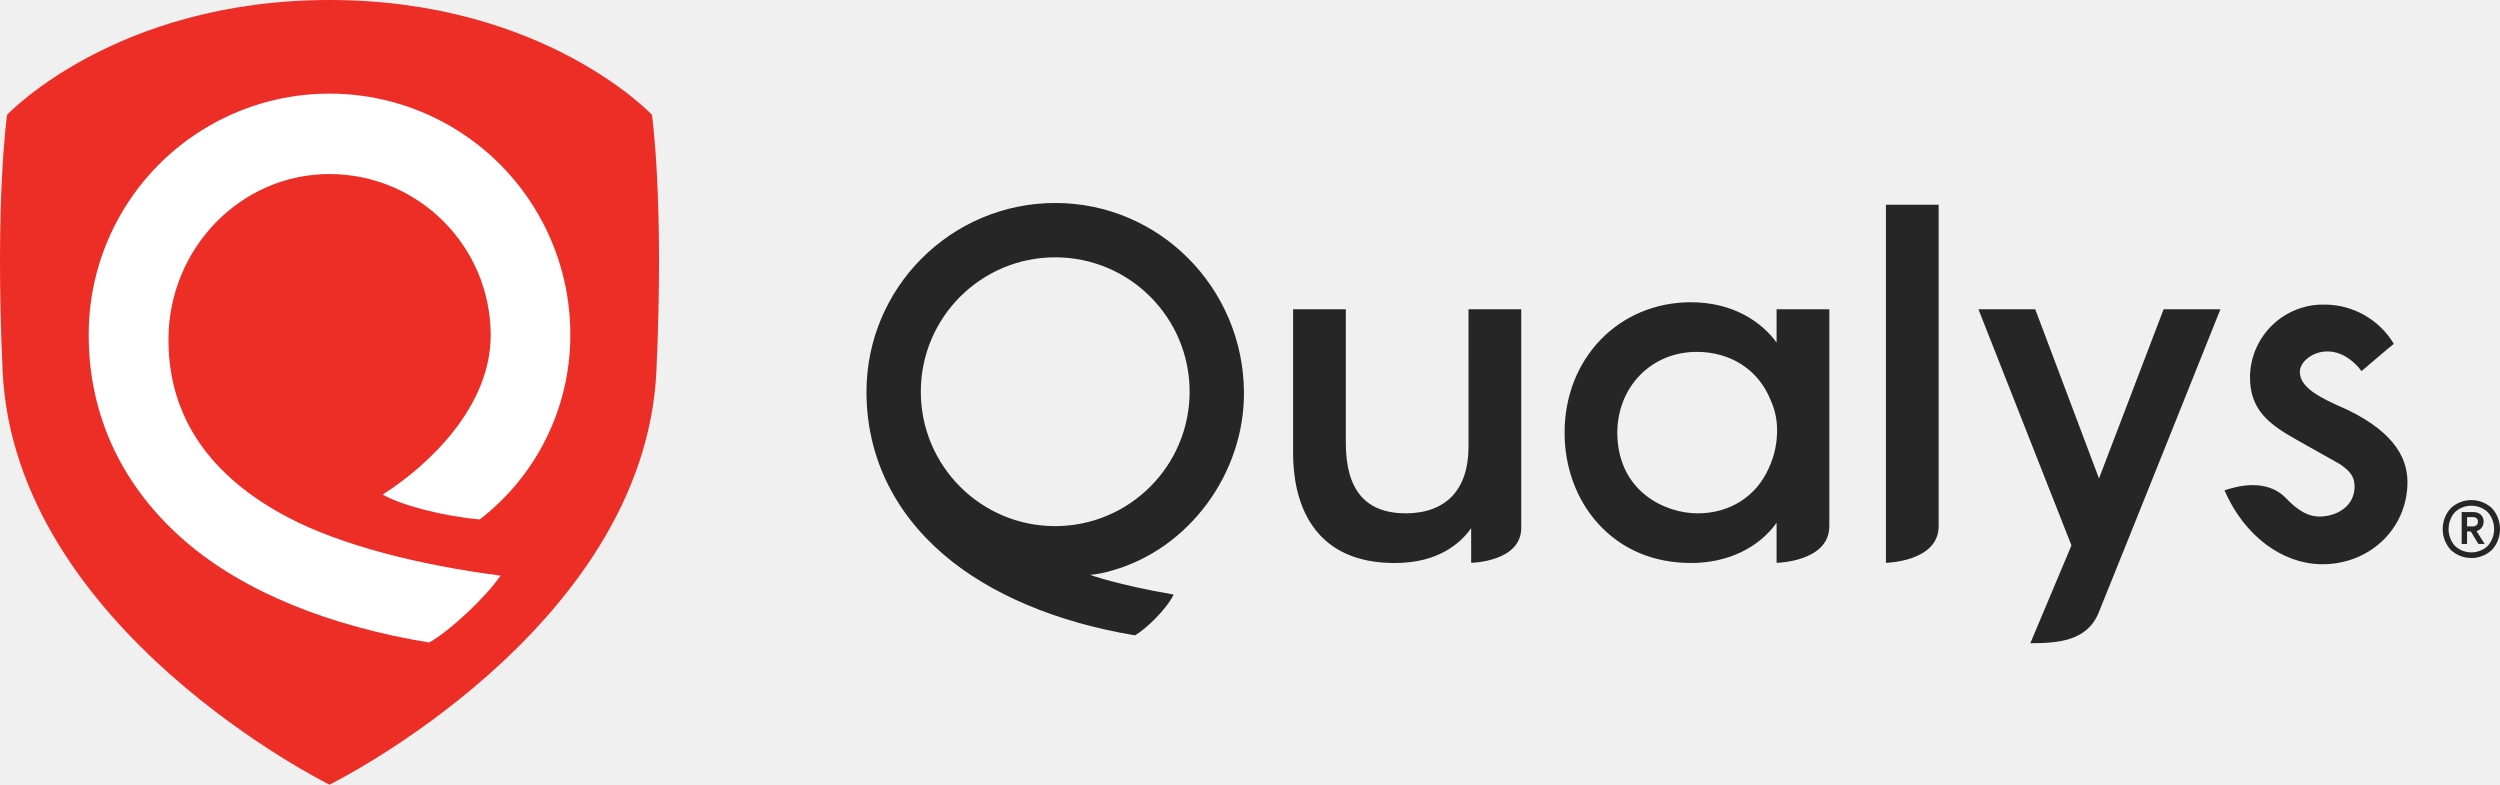
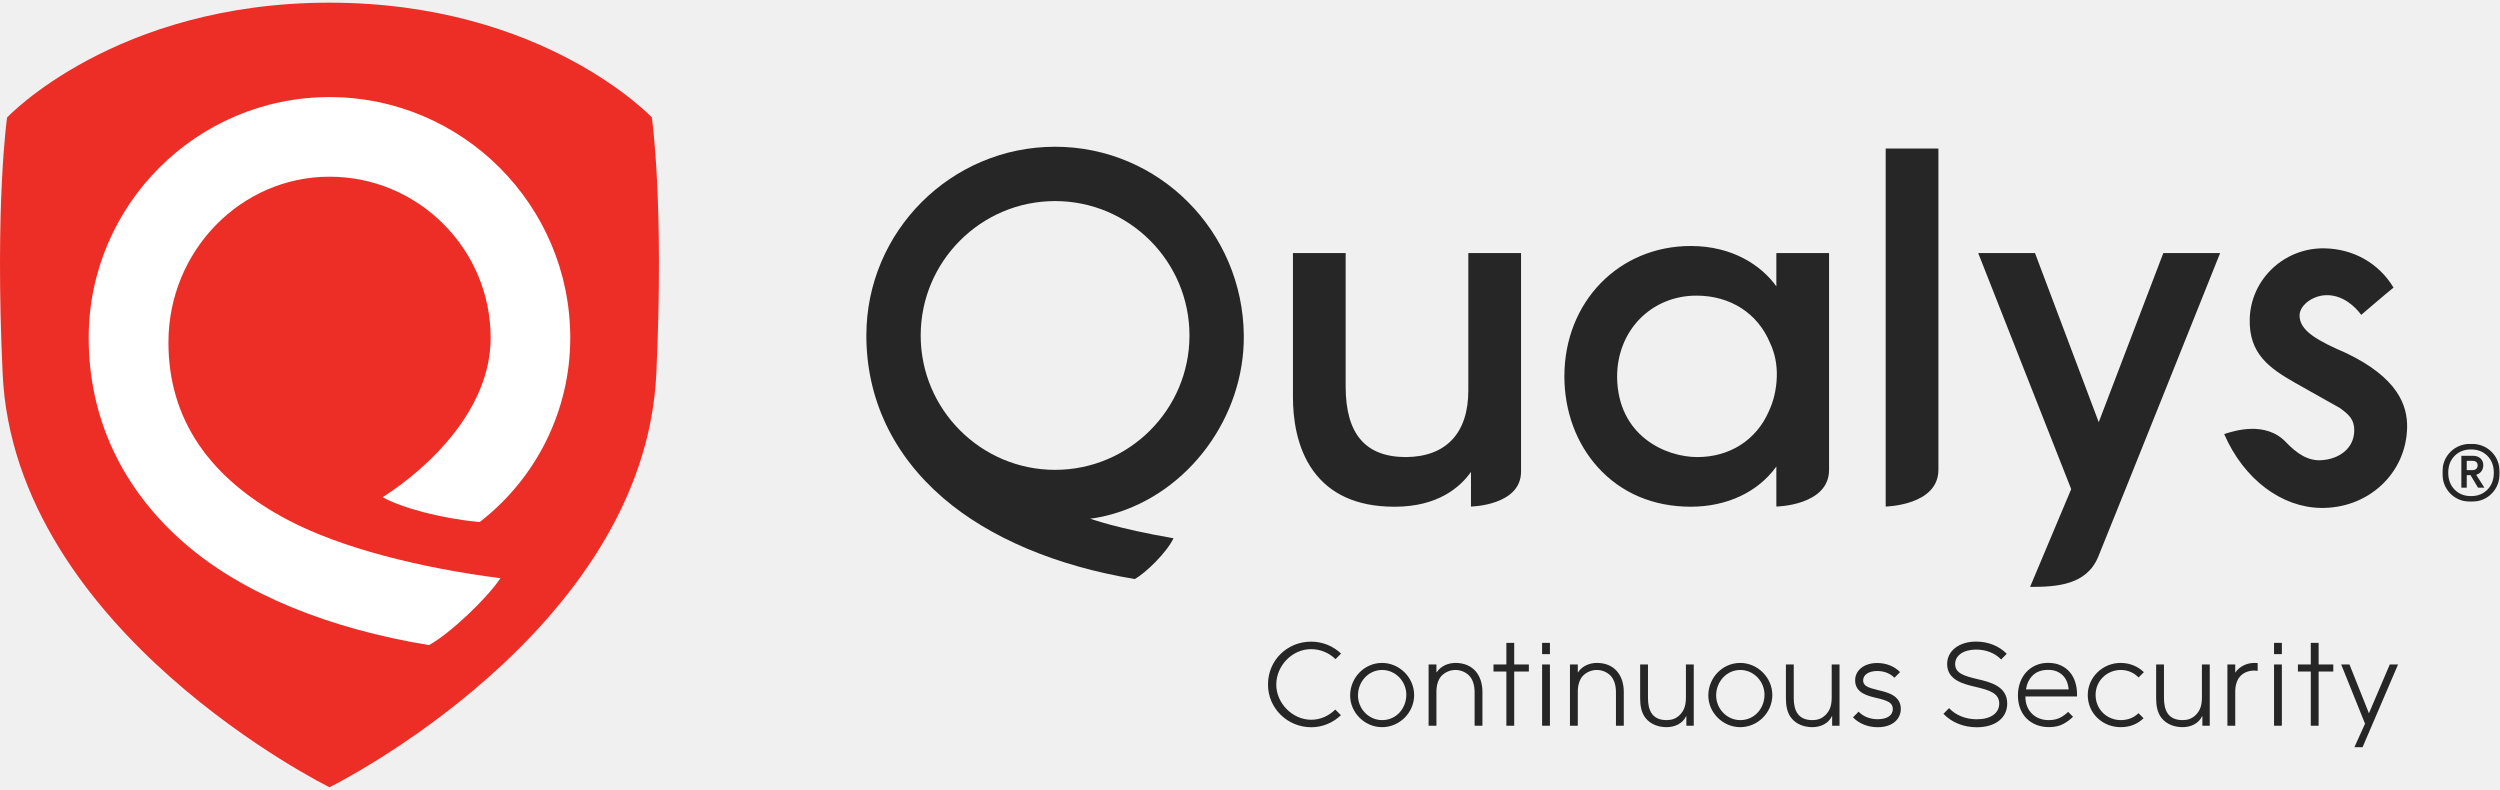
- <svg xmlns="http://www.w3.org/2000/svg" viewBox="0 0 933.88 293.11">
-   <path d="M123.073 0c80.158 0 120.462 42.888 120.462 42.888s4.608 31.746 1.667 95.667c-4.443 96.56-122.1 154.55-122.111 154.556S5.425 235.115.981 138.555C-1.96 74.634 2.648 42.888 2.648 42.888S42.916 0 123.073 0z" fill="#ed2e26" />
-   <path d="M394.178 75.824a70.586 70.586 0 00-70.506 70.506c0 23.533 9.89 44.5 28.6 60.641 17.522 15.113 42.649 25.532 71.66 30.36 4.149-2.279 11.994-9.969 14.492-15.236-21.375-3.687-31.178-7.346-31.178-7.346a40.676 40.676 0 008.23-1.652c28.556-8.009 49.489-36.214 49.208-66.766-.357-38.876-31.628-70.507-70.506-70.507zm0 120.714a50.208 50.208 0 1150.209-50.208 50.265 50.265 0 01-50.209 50.208zm521.31-6.71a11.292 11.292 0 0115.377 0 11.587 11.587 0 010 15.6 11.3 11.3 0 01-15.377 0 11.587 11.587 0 010-15.6zm1.556 14.095a8.969 8.969 0 0012.264 0 9.539 9.539 0 000-12.609 9.025 9.025 0 00-12.264 0 9.544 9.544 0 000 12.609zm10.708-9.106a3.558 3.558 0 01-2.654 3.568l3.066 4.806h-2.381l-2.791-4.668h-1.418v4.668h-2.014v-11.9h4.393a3.924 3.924 0 012.747.963 3.3 3.3 0 011.052 2.562zm-6.178-1.65v3.479h2.106a2.06 2.06 0 001.44-.481 1.622 1.622 0 00.526-1.258q0-1.738-1.966-1.739zm-137.487-14.443l-23.814-63.187h-21.219l34.746 88.2s-15.371 36.539-15.365 36.536c10.113 0 21.176-.714 25.5-11.37 10.152-24.993 45.505-113.365 45.505-113.365h-21.221zm-79.594 31.522s19.7-.365 19.7-13.729V76.484h-19.7zm-40.847-82.27c-5.485-7.649-16.2-15.073-31.971-15.073-26.92 0-47.221 20.937-47.221 48.7 0 12.977 4.437 25.036 12.494 33.955 8.715 9.649 20.724 14.748 34.727 14.748 13.567 0 25.184-5.534 31.971-15.014v14.951s19.7-.312 19.7-13.719v-80.99h-19.7zm-29.5 63.789c-11.908 0-29.72-7.947-30-29.839v-.157c0-17.288 12.754-30.325 29.666-30.325 12.633 0 22.9 6.6 27.487 17.711a27.268 27.268 0 012.509 12.733 32.62 32.62 0 01-3.023 12.869c-4.633 10.65-14.595 17.008-26.641 17.008zm-85.578-24.891c0 15.9-8.26 24.745-23.244 24.891-15.2 0-22.587-8.627-22.587-26.373v-49.855h-19.695v53.806c0 7.767 1.309 18.842 7.548 27.506 6.375 8.854 16.452 13.382 29.945 13.459h.553c16.138 0 24.448-7.315 28.468-13v12.934s18.707-.319 18.707-13.062v-81.643h-19.7zm328.093-13.909c-10.235-4.424-17.676-8.25-17.545-14.185.087-3.927 5.259-7.687 10.637-7.5 5.756.2 10.023 4.168 12.4 7.344 0 0 10.76-9.2 12.062-10.183a30.164 30.164 0 00-25.661-14.657 27.317 27.317 0 00-28.054 26.48c-.285 12.937 7.292 18.276 17.23 23.913l16.357 9.2c3.774 2.639 5.554 4.609 5.464 8.669-.14 6.362-5.461 10.486-12.352 10.893-5.069.3-9.232-2.631-13.176-6.759-7.677-8.034-19.46-4.172-23.065-3.01 7.5 17.24 21.68 27.279 35.849 27.591 17.844.393 32.118-12.777 32.5-29.983.174-8.286-3.456-18.578-22.646-27.813z" fill="#262626" />
-   <path d="M62.924 126.929c0-34.142 26.991-61.918 60.167-61.918a60.285 60.285 0 0160.217 60.217c0 26.507-22.786 48.316-40.348 59.523 6.813 3.887 21.849 7.969 36.245 9.289a86.906 86.906 0 0033.843-68.811 89.957 89.957 0 10-179.913 0c0 29.958 12.474 56.571 36.072 76.964 22.063 19.065 54.336 31.791 91.081 37.816 7.96-4.4 21.576-17.387 26.681-24.99-30.688-3.947-59.732-11.431-79.2-21.645-29.757-15.609-44.845-37.964-44.845-66.445z" fill="#fff" />
+ <svg xmlns="http://www.w3.org/2000/svg" xmlns:xlink="http://www.w3.org/1999/xlink" viewBox="0 0 934 295">
+   <defs>
+     <path id="a" d="M21.884 22.339V.696H.468v21.643h21.416z" />
+     <path id="c" d="M0 294.111h933.884V1H0z" />
+   </defs>
+   <g fill="none" fill-rule="evenodd">
+     <path d="M394.178 175.538c27.686 0 50.21-22.523 50.21-50.208s-22.524-50.208-50.21-50.208c-27.685 0-50.208 22.523-50.208 50.208s22.523 50.208 50.208 50.208zm0-120.714c38.878 0 70.15 31.631 70.507 70.506.28 30.552-20.653 58.757-49.208 66.766-5.494 1.541-8.23 1.652-8.23 1.652s9.802 3.659 31.177 7.347c-2.498 5.267-10.344 12.957-14.492 15.236-29.01-4.828-54.138-15.247-71.66-30.36-18.71-16.139-28.6-37.108-28.6-60.641 0-38.877 31.63-70.506 70.506-70.506z" fill="#262626" />
+     <g transform="translate(912 165.111)">
+       <mask id="b" fill="#fff">
+         <use xlink:href="#a" />
+       </mask>
+       <path d="M9.574 7.055v3.479h2.106c.609 0 1.089-.162 1.44-.481.35-.32.526-.74.526-1.26 0-1.157-.655-1.738-1.966-1.738H9.574zm6.178 1.65c0 .884-.238 1.64-.71 2.262-.473.626-1.12 1.063-1.944 1.307l3.067 4.805h-2.381l-2.792-4.668H9.574v4.668H7.56V5.178h4.393c1.13 0 2.044.323 2.747.963.7.64 1.052 1.495 1.052 2.564zM5.044 17.812c1.586 1.615 3.63 2.424 6.133 2.424 2.5 0 4.543-.81 6.13-2.424 1.587-1.62 2.38-3.724 2.38-6.316 0-2.594-.793-4.692-2.38-6.294-1.587-1.602-3.63-2.403-6.13-2.403-2.503 0-4.547.8-6.133 2.403-1.587 1.602-2.38 3.7-2.38 6.294 0 2.592.793 4.697 2.38 6.316zM3.488 3.717C5.5 1.702 8.063.696 11.177.696c3.11 0 5.673 1.006 7.688 3.02 2.013 2.012 3.02 4.608 3.02 7.78 0 3.202-1.007 5.81-3.02 7.825-2.015 2.014-4.577 3.018-7.688 3.018-3.114 0-5.676-1.004-7.69-3.018-2.014-2.015-3.02-4.623-3.02-7.825 0-3.172 1.006-5.768 3.02-7.78z" fill="#262626" mask="url(#b)" />
+     </g>
+     <path d="M784.086 157.725l-23.813-63.188h-21.219l34.746 88.2s-15.37 36.538-15.365 36.536c10.112 0 21.174-.714 25.504-11.37 10.151-24.993 45.504-113.366 45.504-113.366H808.22l-24.133 63.188zM704.494 189.246s19.693-.365 19.693-13.729V55.484h-19.693v133.762zM634.144 170.766c-11.907 0-29.72-7.947-29.995-29.84v-.156c0-17.288 12.754-30.325 29.667-30.325 12.633 0 22.897 6.596 27.486 17.712 1.805 3.756 2.672 8.16 2.51 12.731-.166 4.644-1.205 9.078-3.022 12.87-4.638 10.65-14.6 17.007-26.646 17.007zm29.502-63.79c-5.484-7.648-16.197-15.073-31.971-15.073-26.92 0-47.221 20.938-47.221 48.701 0 12.977 4.437 25.036 12.495 33.956 8.715 9.648 20.723 14.749 34.726 14.749 13.567 0 25.184-5.535 31.97-15.014v14.95s19.696-.311 19.696-13.718v-80.99h-19.695v12.44zM548.568 145.874c0 15.904-8.26 24.745-23.244 24.892-15.198 0-22.587-8.627-22.587-26.373V94.537h-19.694v53.807c0 7.766 1.308 18.842 7.547 27.506 6.375 8.853 16.453 13.38 29.946 13.459.184.002.369.003.553.003 16.137 0 24.448-7.316 28.467-13.001v12.935s18.707-.32 18.707-13.061V94.537h-19.695v51.337zM876.662 131.965c-10.235-4.424-17.677-8.25-17.546-14.185.087-3.926 5.26-7.687 10.638-7.502 5.755.2 10.023 4.168 12.404 7.344 0 0 10.76-9.197 12.063-10.182-5.575-9.228-15.043-14.423-25.663-14.658-15.144-.334-27.734 11.547-28.063 26.483-.284 12.936 7.293 18.276 17.23 23.912l16.357 9.196c3.774 2.639 5.554 4.61 5.465 8.669-.14 6.362-5.46 10.486-12.353 10.894-5.068.299-9.231-2.632-13.176-6.76-7.677-8.034-19.46-4.172-23.066-3.011 7.497 17.24 21.68 27.279 35.85 27.592 17.843.393 32.117-12.777 32.497-29.983.182-8.282-3.448-18.57-22.637-27.81" fill="#262626" />
+     <path d="M123.074 1c80.157 0 120.46 42.889 120.46 42.889s4.609 31.745 1.668 95.666c-4.443 96.56-122.1 154.55-122.11 154.556-.01.005-117.666-57.996-122.11-154.556-2.942-63.921 1.667-95.666 1.667-95.666S42.916.999 123.074.999" fill="#ED2E26" />
+     <path d="M62.924 127.93c0-34.142 26.991-61.918 60.167-61.918 33.204 0 60.217 27.013 60.217 60.217 0 26.507-22.786 48.315-40.348 59.522 6.813 3.887 21.85 7.969 36.245 9.288 21.022-16.27 33.843-41.418 33.843-68.81 0-49.603-40.354-89.957-89.957-89.957-49.602 0-89.956 40.354-89.956 89.957 0 29.957 12.474 56.57 36.072 76.964 22.063 19.065 54.336 31.79 91.081 37.816 7.961-4.4 21.576-17.387 26.682-24.99-30.689-3.947-59.733-11.431-79.203-21.645-29.755-15.608-44.843-37.964-44.843-66.444" fill="#FFF" />
+     <path d="M516.37 250.302c-5.185 0-9.031 4.433-9.031 9.492 0 4.976 3.97 9.239 9.03 9.239 5.269 0 9.03-4.347 9.03-9.49 0-4.975-4.011-9.241-9.03-9.241m-.042 21.366c-6.438 0-11.916-5.393-11.916-11.832 0-6.607 5.27-12.168 11.916-12.168 6.524 0 12 5.478 12 12 0 6.565-5.436 12-12 12M550.912 271.124v-12.585c0-2.175-.545-4.725-2.175-6.271a7.316 7.316 0 00-4.974-1.966c-1.84 0-3.64.71-4.976 1.966-1.59 1.505-2.134 3.97-2.134 6.062v12.794h-2.927v-22.871h2.928v2.928h.083c1.505-2.342 4.308-3.513 7.026-3.513 6.563 0 10.075 4.558 10.075 10.87v12.586h-2.926zM565.707 250.888v20.236h-2.927v-20.236h-4.807v-2.635h4.807v-8.07h2.927v8.07h5.478v2.635z" fill="#262626" />
+     <mask id="d" fill="#fff">
+       <use xlink:href="#c" />
+     </mask>
+     <path d="M576.127 271.124h2.927v-22.871h-2.927v22.871zm0-26.746h2.927v-4.195h-2.927v4.195zM603.72 271.124v-12.585c0-2.175-.543-4.725-2.173-6.271a7.316 7.316 0 00-4.975-1.966c-1.84 0-3.639.71-4.976 1.966-1.59 1.505-2.133 3.97-2.133 6.062v12.794h-2.927v-22.871h2.927v2.928h.084c1.505-2.342 4.307-3.513 7.025-3.513 6.563 0 10.076 4.558 10.076 10.87v12.586h-2.928zM630.027 271.124v-3.554h-.084c-1.337 2.802-4.306 4.098-7.316 4.098-2.968 0-5.98-1.045-7.861-3.43-1.631-2.048-2.007-4.807-2.007-7.358v-12.627h2.927v12.586c0 4.724 1.715 8.194 6.94 8.194 1.923 0 3.429-.501 4.85-1.84 2.007-1.923 2.384-4.18 2.384-6.856v-12.084h2.927v22.87h-2.76zM650.183 250.302c-5.185 0-9.031 4.433-9.031 9.492 0 4.976 3.971 9.239 9.031 9.239 5.269 0 9.031-4.347 9.031-9.49 0-4.975-4.013-9.241-9.031-9.241m-.042 21.366c-6.438 0-11.916-5.393-11.916-11.832 0-6.607 5.269-12.168 11.916-12.168 6.523 0 12 5.478 12 12 0 6.565-5.436 12-12 12M684.487 271.124v-3.554h-.084c-1.337 2.802-4.306 4.098-7.316 4.098-2.968 0-5.98-1.045-7.861-3.43-1.631-2.048-2.007-4.807-2.007-7.358v-12.627h2.927v12.586c0 4.724 1.715 8.194 6.94 8.194 1.923 0 3.429-.501 4.85-1.84 2.007-1.923 2.384-4.18 2.384-6.856v-12.084h2.927v22.87h-2.76zM822.803 271.124v-3.554h-.083c-1.338 2.802-4.307 4.098-7.316 4.098-2.969 0-5.98-1.045-7.86-3.43-1.632-2.048-2.009-4.807-2.009-7.358v-12.627h2.927v12.586c0 4.724 1.715 8.194 6.942 8.194 1.922 0 3.427-.501 4.85-1.84 2.006-1.923 2.382-4.18 2.382-6.856v-12.084h2.927v22.87h-2.76zM849.58 271.124h2.927v-22.871h-2.927v22.871zm0-26.746h2.927v-4.195h-2.927v4.195zM866.237 250.888v20.236h-2.927v-20.236h-4.808v-2.635h4.808v-8.07h2.927v8.07h5.478v2.635zM882.656 279.152h-3.052l3.973-8.78-8.907-22.119h3.093l7.276 18.23 7.777-18.23h3.094zM759.372 252.39c1.42-1.42 3.368-2.13 5.841-2.13 1.221 0 2.298.197 3.23.595a6.861 6.861 0 012.36 1.626 7.299 7.299 0 011.487 2.429c.308.816.484 1.708.57 2.655h-15.955c.323-2.107 1.132-3.84 2.467-5.175zm13.286 13.562a12.392 12.392 0 01-2.772 2.057c-1.253.688-2.749 1.03-4.49 1.03-1.19 0-2.306-.19-3.344-.572a8.106 8.106 0 01-2.725-1.649c-.779-.717-1.405-1.603-1.879-2.656-.472-1.053-.725-2.267-.756-3.642l-.005-.32h19.29v-.825c0-1.589-.22-3.092-.664-4.512-.443-1.42-1.114-2.665-2.015-3.734-.9-1.069-2.03-1.915-3.39-2.541-1.359-.627-2.939-.94-4.74-.94-1.712 0-3.26.313-4.65.94a10.532 10.532 0 00-3.55 2.565c-.978 1.084-1.734 2.365-2.269 3.847-.534 1.481-.802 3.077-.802 4.786 0 1.803.284 3.437.85 4.902.564 1.466 1.357 2.712 2.381 3.733 1.023 1.024 2.244 1.819 3.664 2.382 1.421.565 3.001.849 4.741.849 2.108 0 3.895-.406 5.36-1.214 1.432-.791 2.627-1.678 3.593-2.657l-1.828-1.83zM701.813 257.865c-4.052-.952-5.746-1.673-5.746-3.68 0-2.092 2.116-3.499 5.266-3.499 2.569 0 4.899.921 6.42 2.522l2.109-2.109c-2.083-2.157-5.172-3.398-8.53-3.398-4.858 0-8.251 2.666-8.251 6.484 0 4.698 4.653 5.79 8.05 6.586 4.169.98 6.03 1.805 6.03 4.103 0 2.397-2.118 3.828-5.664 3.828-2.843 0-5.422-1.027-7.118-2.816l-2.108 2.11c2.258 2.344 5.595 3.691 9.226 3.691 5.974 0 8.649-3.422 8.649-6.813 0-5.052-5.015-6.23-8.333-7.009M498.867 265.09c-2.43 2.34-5.48 3.81-9.007 3.81-6.983 0-13.046-6.187-13.046-13.128 0-7.024 5.896-13.254 13.004-13.254 3.42 0 6.719 1.363 9.127 3.73l2.078-2.078a16.227 16.227 0 00-11.163-4.454c-8.99 0-16.14 6.983-16.14 16.014 0 8.948 7.317 15.97 16.18 15.97 4.196 0 8.12-1.691 11.072-4.504l-2.105-2.105zM798.938 266.44c-1.696 1.71-4.054 2.593-6.575 2.593-5.311 0-9.45-4.097-9.45-9.407 0-5.268 4.223-9.325 9.45-9.325 2.562 0 4.914 1.03 6.6 2.806l1.988-1.987c-2.263-2.207-5.364-3.452-8.672-3.452-6.69 0-12.292 5.31-12.292 12.042 0 6.814 5.56 11.958 12.292 11.958 3.534 0 6.36-1.192 8.548-3.34l-1.89-1.888zM738.823 253.728c-5.062-1.188-8.382-2.223-8.382-5.642 0-3.232 3.153-5.405 7.847-5.405 3.727 0 7.116 1.35 9.326 3.698l2.108-2.107c-2.773-2.907-6.92-4.577-11.434-4.577-6.378 0-10.833 3.451-10.833 8.391 0 6.041 6.176 7.491 10.686 8.548 5.136 1.206 8.772 2.36 8.772 6.226 0 3.614-3.218 5.861-8.398 5.861-4.132 0-7.892-1.516-10.34-4.157l-2.11 2.108c3.015 3.198 7.53 5.035 12.45 5.035 6.916 0 11.384-3.473 11.384-8.847 0-6.532-6.401-8.034-11.076-9.132M835.088 248.253h-2.927v22.87h2.927V258.33c0-2.091.543-4.462 2.133-5.968 1.337-1.255 3.136-1.834 4.975-1.834.38 0 .898.038 1.271.097v-2.907c-.366-.031-.883-.05-1.27-.05-2.718 0-5.6 1.302-7.106 3.644l-.003-3.06z" fill="#262626" mask="url(#d)" />
+   </g>
</svg>
